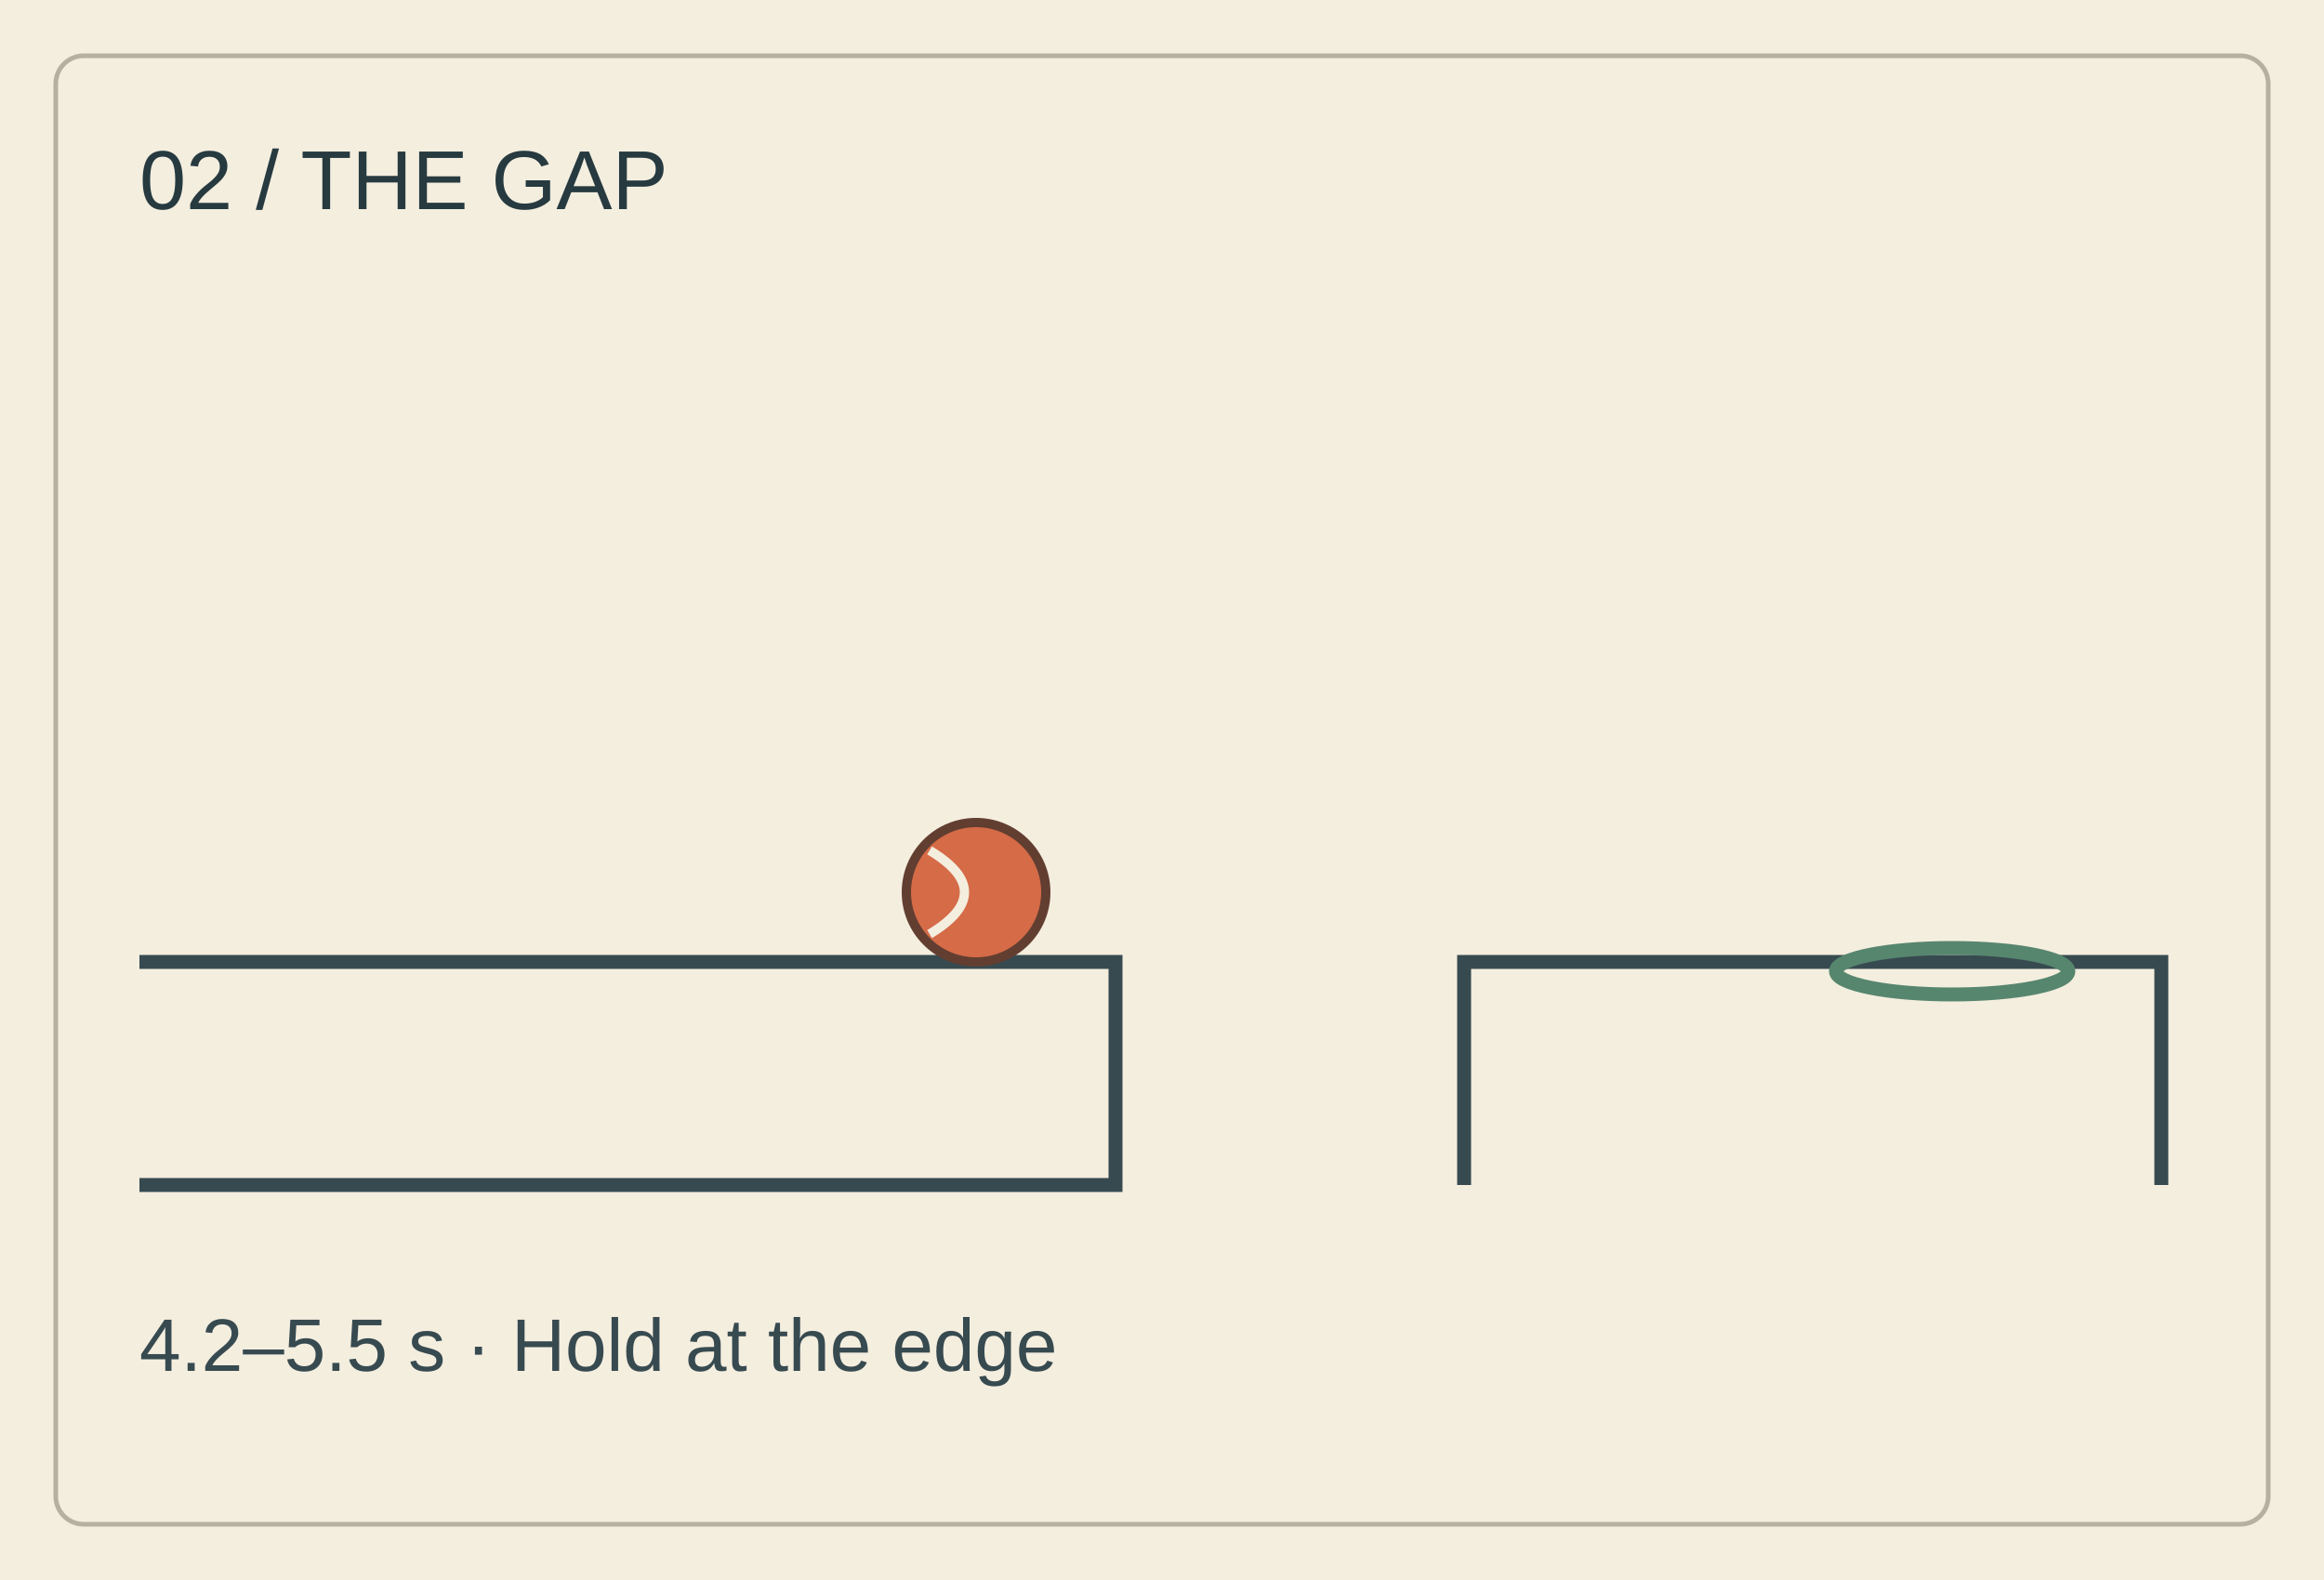
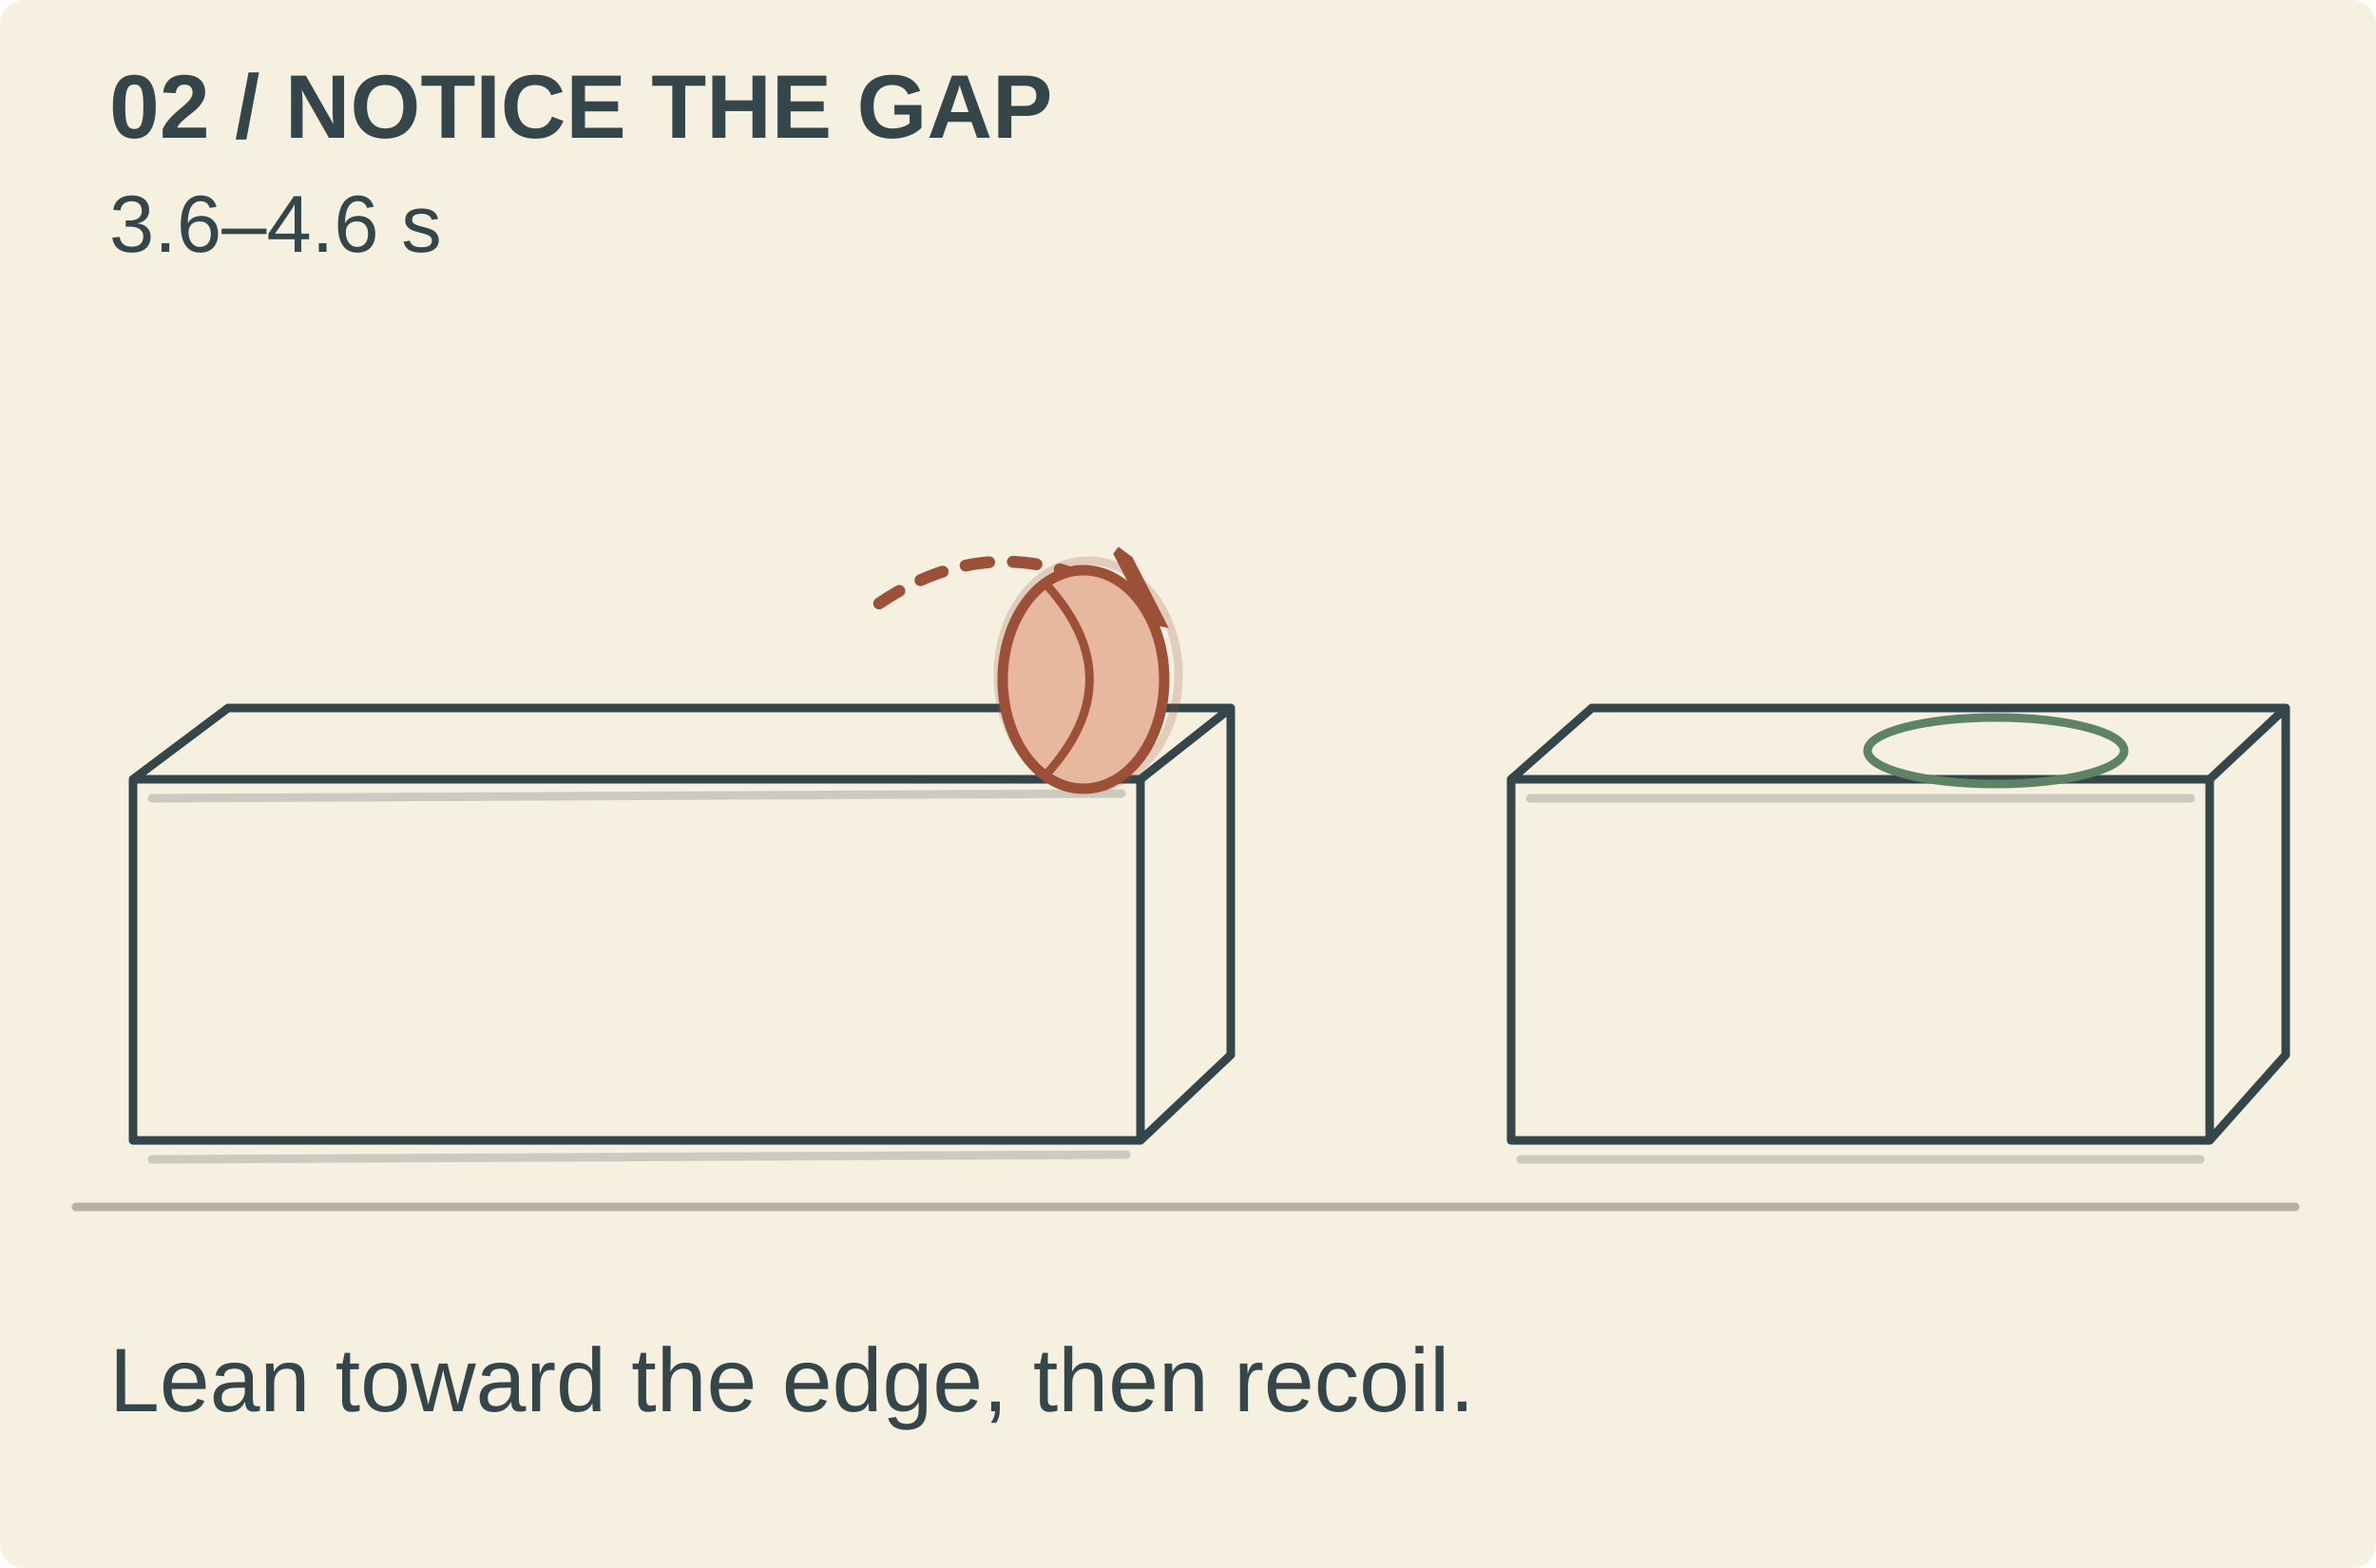
- <svg xmlns="http://www.w3.org/2000/svg" width="500" height="340" viewBox="0 0 500 340">
-   <rect width="500" height="340" fill="#f4eedf" />
-   <g transform="translate(0,0)">
-     <rect x="12" y="12" width="476" height="316" rx="6" fill="none" stroke="#b7b0a1" />
-     <text x="30" y="45" font-family="Arial" font-size="18" fill="#263a40">02 / THE GAP</text>
-     <g transform="translate(0,55)">
-       <path d="M 30 152 L 240 152 L 240 200 L 30 200 M 315 200 L 315 152 L 465 152 L 465 200" fill="none" stroke="#374a50" stroke-width="3" />
-       <ellipse cx="420" cy="154" rx="25" ry="5" fill="none" stroke="#57866e" stroke-width="3" />
-       <path d="" fill="none" stroke="#7d8b90" stroke-width="2" stroke-dasharray="6 5" />
-       <ellipse cx="210" cy="137" rx="15" ry="15" fill="#d56b47" stroke="#623e31" stroke-width="2" />
-       <path d="M 200 128 Q 215 137 200 146" fill="none" stroke="#f4eedf" stroke-width="2" />
-     </g>
-     <text x="30" y="295" font-family="Arial" font-size="16" fill="#374a50">4.2–5.5 s · Hold at the edge</text>
+ <svg xmlns="http://www.w3.org/2000/svg" viewBox="0 0 500 330" width="500" height="330" role="img" aria-label="02 / NOTICE THE GAP: Lean toward the edge, then recoil.">
+   <defs>
+     <marker id="arrow1" markerWidth="8" markerHeight="8" refX="6" refY="3" orient="auto">
+       <path d="M0 0 L6 3 L0 6" fill="none" stroke="#9c5038" stroke-width="1.3" />
+     </marker>
+   </defs>
+   <rect width="500" height="330" rx="5" fill="#f6f0e1" />
+   <g fill="none" stroke="#35464b" stroke-width="1.8" stroke-linecap="round" stroke-linejoin="round">
+     <path d="M28 164 L240 164 L259 149 L48 149 Z M28 164 L28 240 L240 240 L240 164 M240 240 L259 222 L259 149 M318 164 L465 164 L481 149 L335 149 Z M318 164 L318 240 L465 240 L465 164 M465 240 L481 222 L481 149" />
+     <path d="M32 168 L236 167 M32 244 L237 243 M322 168 L461 168 M320 244 L463 244" opacity=".22" />
+     <path d="M16 254 L483 254" stroke="#b9b0a1" />
+     <ellipse cx="420" cy="158" rx="27" ry="7" stroke="#5e8266" />
+     <path d="M 185 127 Q 213 108 243 130" stroke="#9c5038" stroke-width="2.5" stroke-dasharray="5 5" marker-end="url(#arrow1)" />
+     <ellipse cx="228" cy="143" rx="17" ry="23" fill="#e7b89f" stroke="#9c5038" stroke-width="2.2" />
+     <ellipse cx="229" cy="142" rx="19" ry="24" stroke="#9c5038" opacity=".22" />
+     <path d="M220.35 123.22 Q238.2 143 220.35 162.78" stroke="#9c5038" />
+   </g>
+   <g fill="#35464b" font-family="Arial,sans-serif">
+     <text x="23" y="29" font-size="19" font-weight="bold">02 / NOTICE THE GAP</text>
+     <text x="23" y="53" font-size="17">3.6–4.6 s</text>
+     <text x="23" y="297" font-size="19">Lean toward the edge, then recoil.</text>
  </g>
</svg>
